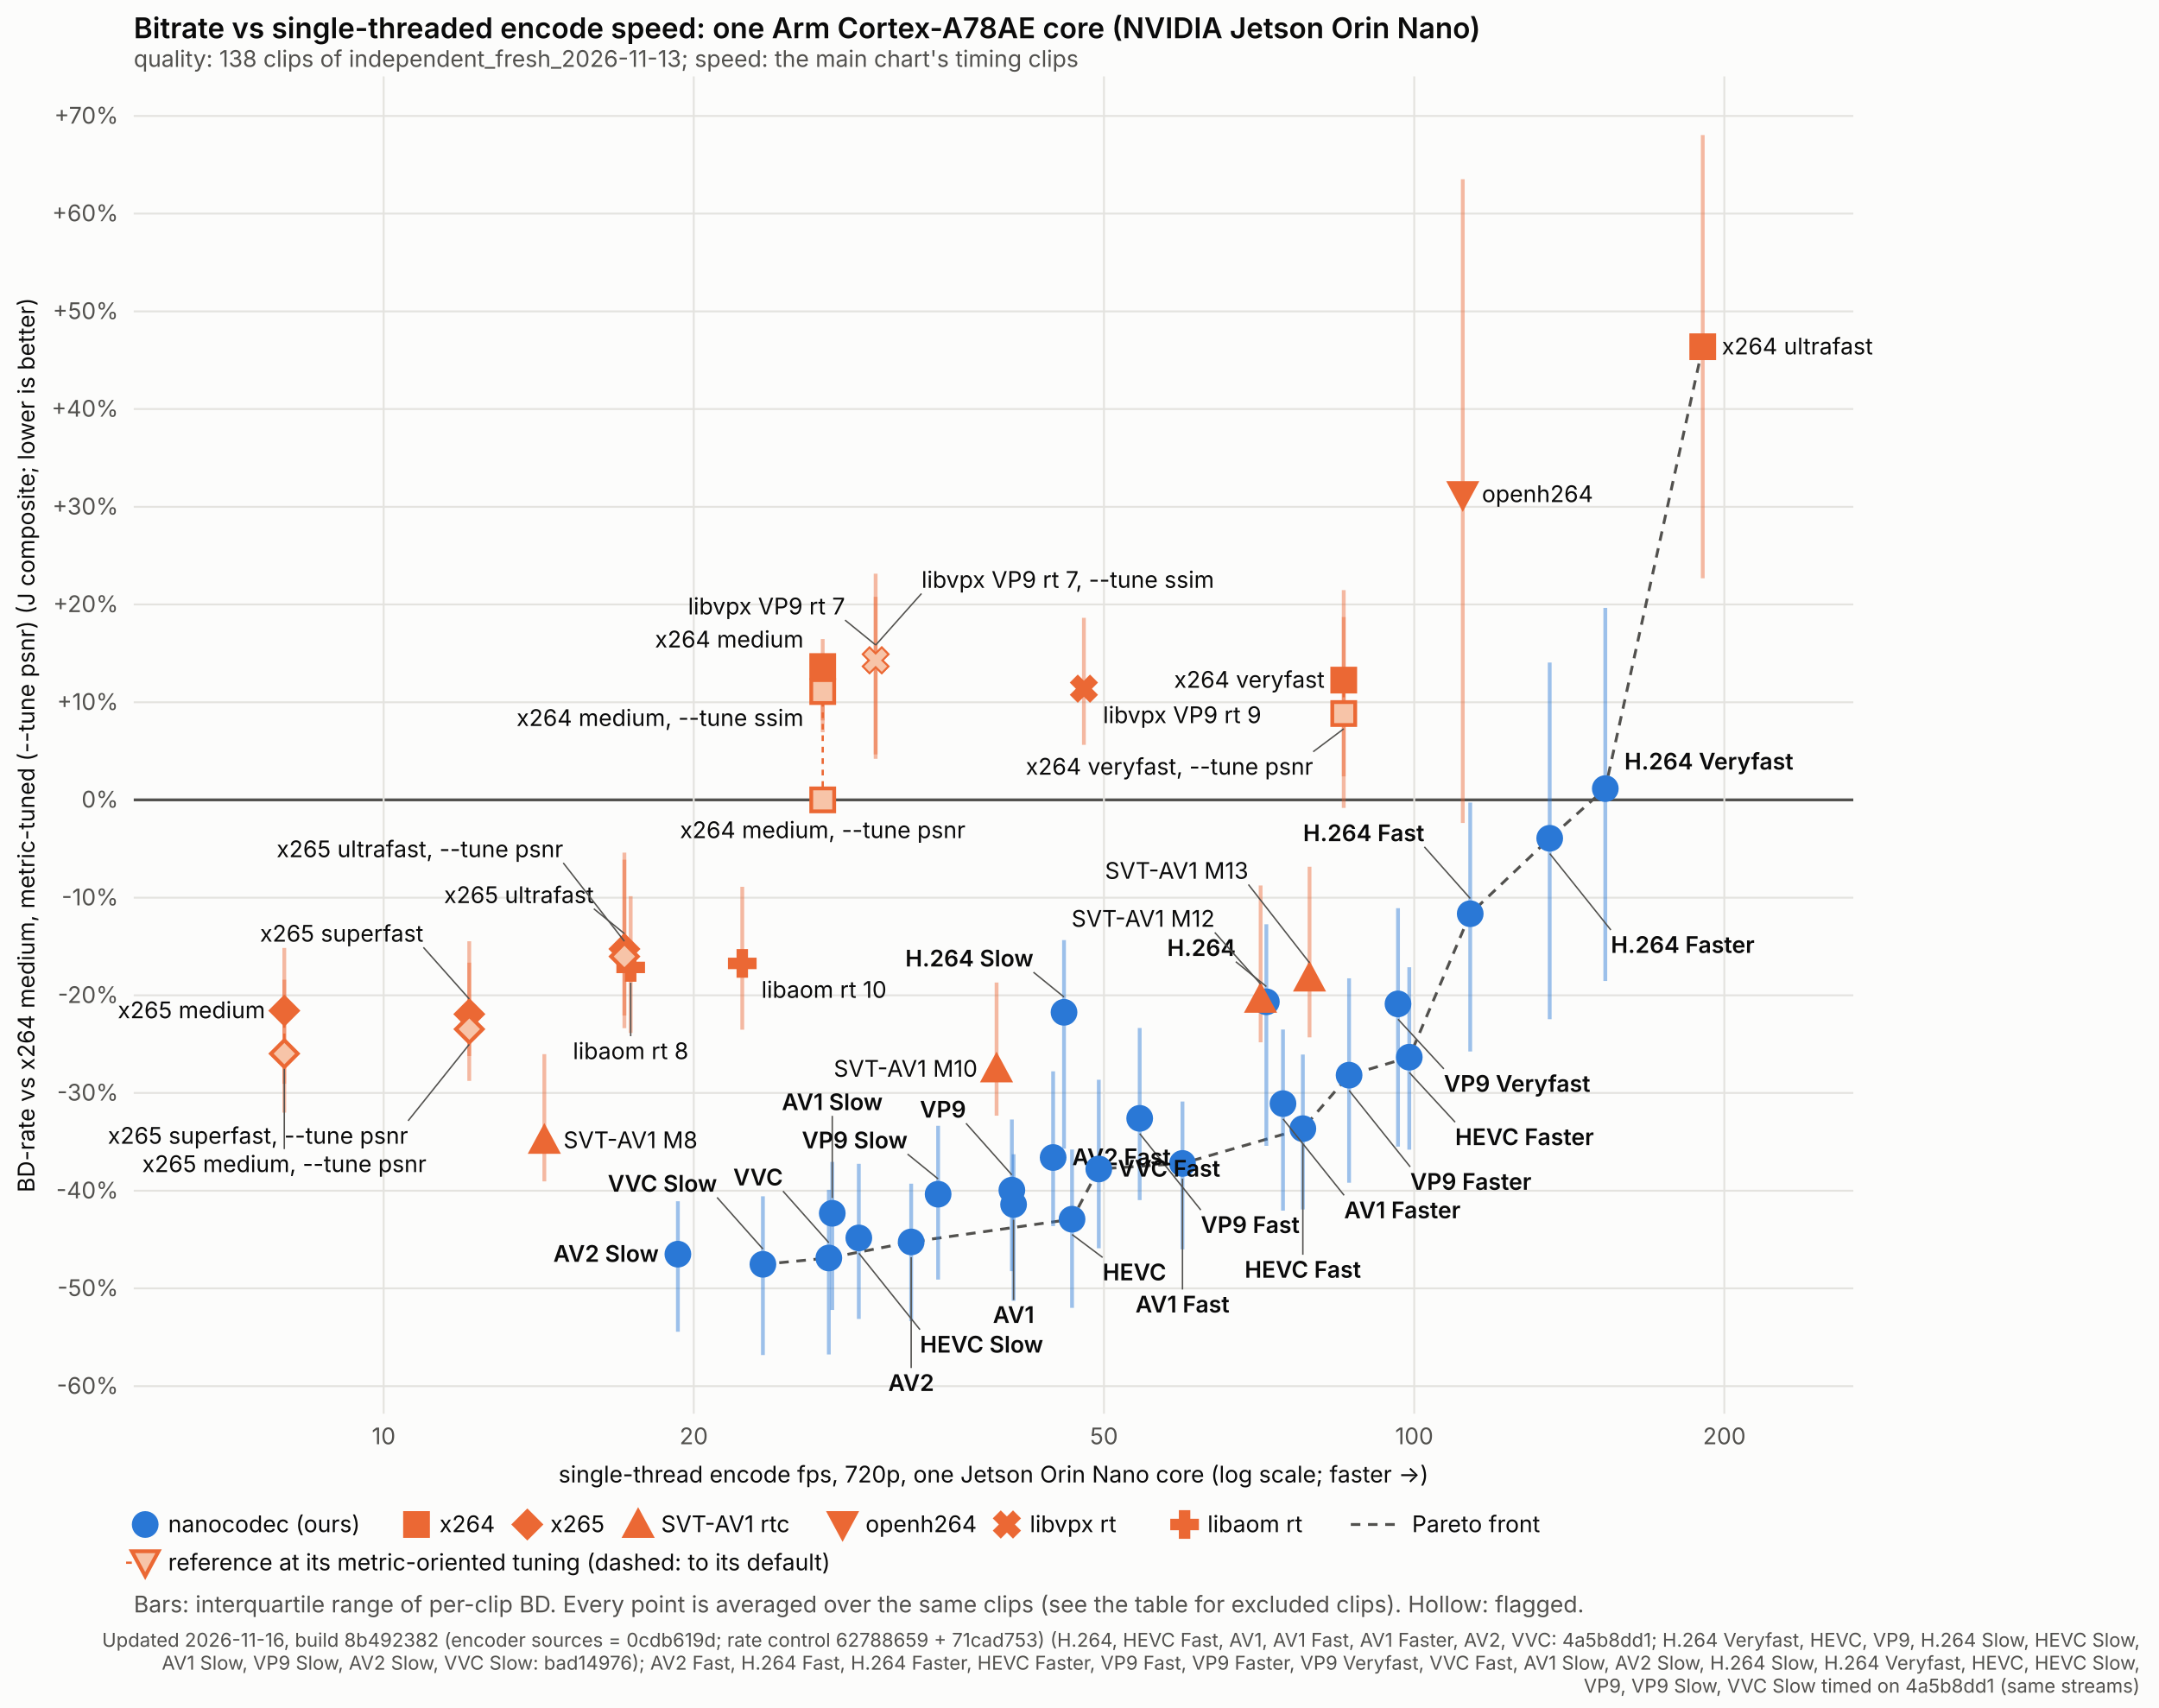
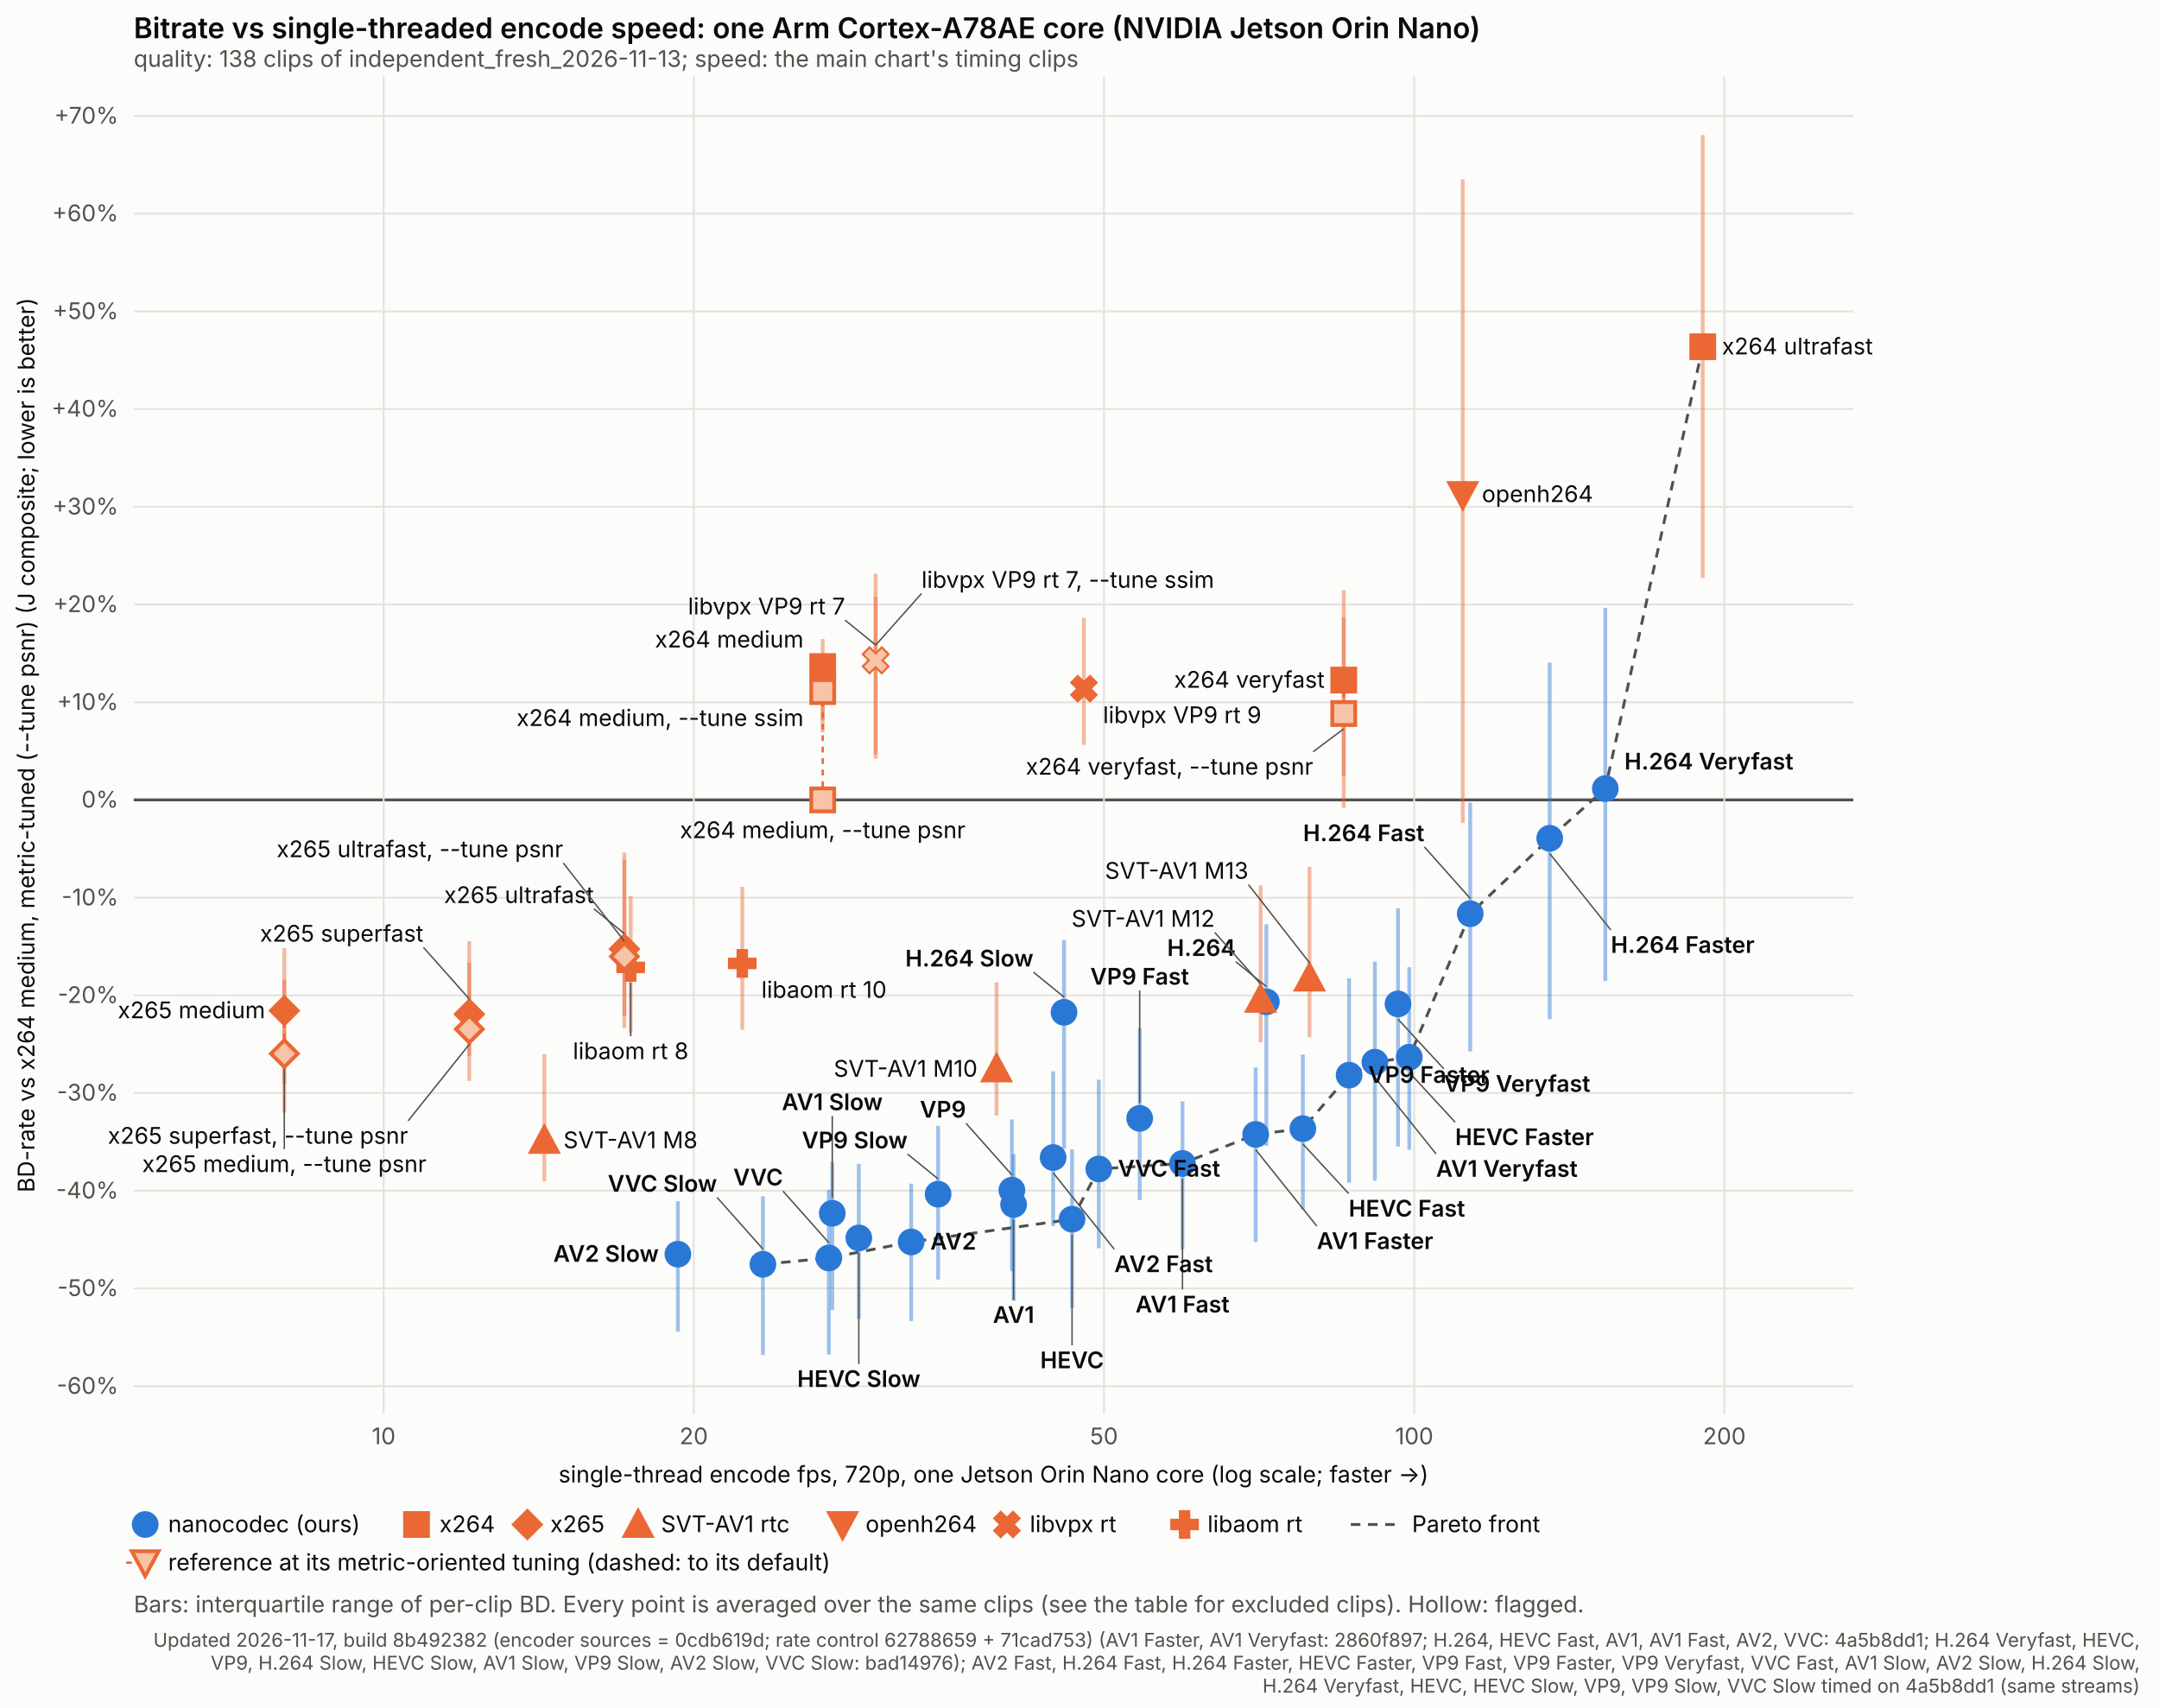
<svg xmlns="http://www.w3.org/2000/svg" viewBox="0 0 1130 894" width="1130" height="894" font-family="system-ui, -apple-system, Segoe UI, sans-serif" font-size="12">
  <rect width="1130" height="894" fill="#fcfcfb" />
  <text x="70" y="20" font-size="15" font-weight="600" fill="#0b0b0b">Bitrate vs single-threaded encode speed: one Arm Cortex-A78AE core (NVIDIA Jetson Orin Nano)</text>
  <text x="70" y="35" fill="#52514e">quality: 138 clips of independent_fresh_2026-11-13; speed: the main chart's timing clips</text>
  <line x1="70" x2="970" y1="725.6" y2="725.6" stroke="#e4e3df" stroke-width="1" />
  <text x="62" y="729.6" text-anchor="end" fill="#52514e">-60%</text>
  <line x1="70" x2="970" y1="674.4" y2="674.4" stroke="#e4e3df" stroke-width="1" />
  <text x="62" y="678.4" text-anchor="end" fill="#52514e">-50%</text>
  <line x1="70" x2="970" y1="623.3" y2="623.3" stroke="#e4e3df" stroke-width="1" />
  <text x="62" y="627.3" text-anchor="end" fill="#52514e">-40%</text>
  <line x1="70" x2="970" y1="572.1" y2="572.1" stroke="#e4e3df" stroke-width="1" />
  <text x="62" y="576.1" text-anchor="end" fill="#52514e">-30%</text>
  <line x1="70" x2="970" y1="521.0" y2="521.0" stroke="#e4e3df" stroke-width="1" />
  <text x="62" y="525.0" text-anchor="end" fill="#52514e">-20%</text>
  <line x1="70" x2="970" y1="469.9" y2="469.9" stroke="#e4e3df" stroke-width="1" />
  <text x="62" y="473.9" text-anchor="end" fill="#52514e">-10%</text>
  <line x1="70" x2="970" y1="418.7" y2="418.7" stroke="#52514e" stroke-width="1.5" />
  <text x="62" y="422.7" text-anchor="end" fill="#52514e">0%</text>
  <line x1="70" x2="970" y1="367.6" y2="367.6" stroke="#e4e3df" stroke-width="1" />
  <text x="62" y="371.6" text-anchor="end" fill="#52514e">+10%</text>
  <line x1="70" x2="970" y1="316.4" y2="316.4" stroke="#e4e3df" stroke-width="1" />
  <text x="62" y="320.4" text-anchor="end" fill="#52514e">+20%</text>
  <line x1="70" x2="970" y1="265.3" y2="265.3" stroke="#e4e3df" stroke-width="1" />
  <text x="62" y="269.3" text-anchor="end" fill="#52514e">+30%</text>
  <line x1="70" x2="970" y1="214.1" y2="214.1" stroke="#e4e3df" stroke-width="1" />
  <text x="62" y="218.1" text-anchor="end" fill="#52514e">+40%</text>
  <line x1="70" x2="970" y1="163.0" y2="163.0" stroke="#e4e3df" stroke-width="1" />
  <text x="62" y="167.0" text-anchor="end" fill="#52514e">+50%</text>
  <line x1="70" x2="970" y1="111.8" y2="111.8" stroke="#e4e3df" stroke-width="1" />
  <text x="62" y="115.8" text-anchor="end" fill="#52514e">+60%</text>
  <line x1="70" x2="970" y1="60.7" y2="60.7" stroke="#e4e3df" stroke-width="1" />
  <text x="62" y="64.7" text-anchor="end" fill="#52514e">+70%</text>
  <line x1="200.8" x2="200.8" y1="40" y2="740" stroke="#e4e3df" />
  <text x="200.8" y="756" text-anchor="middle" fill="#52514e">10</text>
  <line x1="363.1" x2="363.1" y1="40" y2="740" stroke="#e4e3df" />
  <text x="363.1" y="756" text-anchor="middle" fill="#52514e">20</text>
  <line x1="577.8" x2="577.8" y1="40" y2="740" stroke="#e4e3df" />
  <text x="577.8" y="756" text-anchor="middle" fill="#52514e">50</text>
  <line x1="740.2" x2="740.2" y1="40" y2="740" stroke="#e4e3df" />
  <text x="740.2" y="756" text-anchor="middle" fill="#52514e">100</text>
  <line x1="902.5" x2="902.5" y1="40" y2="740" stroke="#e4e3df" />
  <text x="902.5" y="756" text-anchor="middle" fill="#52514e">200</text>
  <text x="520.0" y="776" text-anchor="middle" fill="#0b0b0b">single-thread encode fps, 720p, one Jetson Orin Nano core (log scale; faster →)</text>
  <text transform="translate(18,390.0) rotate(-90)" text-anchor="middle" fill="#0b0b0b">BD-rate vs x264 medium, metric-tuned (--tune psnr) (J composite; lower is better)</text>
-   <polyline points="891.2,181.5 840.2,412.8 811.1,438.8 769.5,478.3 737.6,553.4 706.1,562.8 681.9,590.8 618.9,609.0 575.1,611.9 561.1,638.2 476.9,650.1 433.8,658.5 399.3,661.8" fill="none" stroke="#52514e" stroke-width="1.5" stroke-dasharray="5 4" />
+   <polyline points="891.2,181.5 840.2,412.8 811.1,438.8 769.5,478.3 737.6,553.4 719.6,556.0 706.1,562.8 681.9,590.8 657.2,593.8 618.9,609.0 575.1,611.9 561.1,638.2 476.9,650.1 433.8,658.5 399.3,661.8" fill="none" stroke="#52514e" stroke-width="1.5" stroke-dasharray="5 4" />
  <line x1="430.6" y1="348.9" x2="430.6" y2="418.7" stroke="#eb6834" stroke-width="1.2" stroke-dasharray="3 3" />
  <line x1="703.3" y1="356.0" x2="703.3" y2="373.5" stroke="#eb6834" stroke-width="1.2" stroke-dasharray="3 3" />
  <line x1="430.6" y1="348.9" x2="430.6" y2="362.0" stroke="#eb6834" stroke-width="1.2" stroke-dasharray="3 3" />
  <line x1="326.8" y1="496.7" x2="326.8" y2="500.7" stroke="#eb6834" stroke-width="1.2" stroke-dasharray="3 3" />
  <line x1="245.6" y1="530.9" x2="245.6" y2="538.7" stroke="#eb6834" stroke-width="1.2" stroke-dasharray="3 3" />
  <line x1="148.8" y1="529.0" x2="148.8" y2="551.5" stroke="#eb6834" stroke-width="1.2" stroke-dasharray="3 3" />
  <line x1="458.3" y1="345.6" x2="458.3" y2="345.7" stroke="#eb6834" stroke-width="1.2" stroke-dasharray="3 3" />
  <line x1="430.6" x2="430.6" y1="418.7" y2="418.7" stroke="#eb6834" stroke-opacity="0.45" stroke-width="2" />
  <line x1="430.6" x2="430.6" y1="377.1" y2="334.5" stroke="#eb6834" stroke-opacity="0.45" stroke-width="2" />
  <line x1="556.9" x2="556.9" y1="601.3" y2="492.1" stroke="#2a78d6" stroke-opacity="0.45" stroke-width="2" />
  <line x1="662.8" x2="662.8" y1="599.8" y2="483.8" stroke="#2a78d6" stroke-opacity="0.45" stroke-width="2" />
  <line x1="769.5" x2="769.5" y1="550.4" y2="420.1" stroke="#2a78d6" stroke-opacity="0.45" stroke-width="2" />
  <line x1="811.1" x2="811.1" y1="533.5" y2="346.8" stroke="#2a78d6" stroke-opacity="0.45" stroke-width="2" />
  <line x1="840.2" x2="840.2" y1="513.5" y2="318.2" stroke="#2a78d6" stroke-opacity="0.45" stroke-width="2" />
  <line x1="449.5" x2="449.5" y1="690.4" y2="609.2" stroke="#2a78d6" stroke-opacity="0.45" stroke-width="2" />
  <line x1="561.1" x2="561.1" y1="684.6" y2="601.7" stroke="#2a78d6" stroke-opacity="0.45" stroke-width="2" />
  <line x1="681.9" x2="681.9" y1="633.1" y2="552.0" stroke="#2a78d6" stroke-opacity="0.45" stroke-width="2" />
  <line x1="737.6" x2="737.6" y1="601.8" y2="506.3" stroke="#2a78d6" stroke-opacity="0.45" stroke-width="2" />
  <line x1="435.6" x2="435.6" y1="685.7" y2="608.2" stroke="#2a78d6" stroke-opacity="0.45" stroke-width="2" />
  <line x1="530.5" x2="530.5" y1="680.9" y2="604.2" stroke="#2a78d6" stroke-opacity="0.45" stroke-width="2" />
  <line x1="618.9" x2="618.9" y1="654.0" y2="576.6" stroke="#2a78d6" stroke-opacity="0.45" stroke-width="2" />
-   <line x1="671.5" x2="671.5" y1="633.7" y2="538.9" stroke="#2a78d6" stroke-opacity="0.45" stroke-width="2" />
+   <line x1="657.2" x2="657.2" y1="650.2" y2="558.8" stroke="#2a78d6" stroke-opacity="0.45" stroke-width="2" />
+   <line x1="719.6" x2="719.6" y1="618.0" y2="503.4" stroke="#2a78d6" stroke-opacity="0.45" stroke-width="2" />
  <line x1="491.0" x2="491.0" y1="669.8" y2="589.3" stroke="#2a78d6" stroke-opacity="0.45" stroke-width="2" />
  <line x1="529.6" x2="529.6" y1="665.4" y2="586.0" stroke="#2a78d6" stroke-opacity="0.45" stroke-width="2" />
  <line x1="596.5" x2="596.5" y1="628.2" y2="538.1" stroke="#2a78d6" stroke-opacity="0.45" stroke-width="2" />
  <line x1="706.1" x2="706.1" y1="619.1" y2="512.1" stroke="#2a78d6" stroke-opacity="0.45" stroke-width="2" />
  <line x1="731.7" x2="731.7" y1="600.2" y2="475.4" stroke="#2a78d6" stroke-opacity="0.45" stroke-width="2" />
  <line x1="354.8" x2="354.8" y1="697.1" y2="628.8" stroke="#2a78d6" stroke-opacity="0.45" stroke-width="2" />
  <line x1="476.9" x2="476.9" y1="691.5" y2="619.6" stroke="#2a78d6" stroke-opacity="0.45" stroke-width="2" />
  <line x1="551.2" x2="551.2" y1="641.8" y2="560.8" stroke="#2a78d6" stroke-opacity="0.45" stroke-width="2" />
  <line x1="399.3" x2="399.3" y1="709.3" y2="626.2" stroke="#2a78d6" stroke-opacity="0.45" stroke-width="2" />
  <line x1="433.8" x2="433.8" y1="709.0" y2="622.8" stroke="#2a78d6" stroke-opacity="0.45" stroke-width="2" />
  <line x1="575.1" x2="575.1" y1="653.4" y2="565.2" stroke="#2a78d6" stroke-opacity="0.45" stroke-width="2" />
  <line x1="765.6" x2="765.6" y1="430.8" y2="93.8" stroke="#eb6834" stroke-opacity="0.45" stroke-width="2" />
  <line x1="891.2" x2="891.2" y1="302.7" y2="70.7" stroke="#eb6834" stroke-opacity="0.45" stroke-width="2" />
  <line x1="703.3" x2="703.3" y1="406.4" y2="308.9" stroke="#eb6834" stroke-opacity="0.45" stroke-width="2" />
  <line x1="326.8" x2="326.8" y1="531.6" y2="446.3" stroke="#eb6834" stroke-opacity="0.45" stroke-width="2" />
  <line x1="245.6" x2="245.6" y1="552.8" y2="492.7" stroke="#eb6834" stroke-opacity="0.45" stroke-width="2" />
  <line x1="148.8" x2="148.8" y1="567.3" y2="496.2" stroke="#eb6834" stroke-opacity="0.45" stroke-width="2" />
  <line x1="284.9" x2="284.9" y1="618.4" y2="551.8" stroke="#eb6834" stroke-opacity="0.45" stroke-width="2" />
  <line x1="521.6" x2="521.6" y1="584.0" y2="514.3" stroke="#eb6834" stroke-opacity="0.45" stroke-width="2" />
  <line x1="659.8" x2="659.8" y1="545.6" y2="463.5" stroke="#eb6834" stroke-opacity="0.45" stroke-width="2" />
  <line x1="685.4" x2="685.4" y1="543.0" y2="453.7" stroke="#eb6834" stroke-opacity="0.45" stroke-width="2" />
  <line x1="458.3" x2="458.3" y1="394.9" y2="300.3" stroke="#eb6834" stroke-opacity="0.45" stroke-width="2" />
  <line x1="567.3" x2="567.3" y1="389.9" y2="323.4" stroke="#eb6834" stroke-opacity="0.45" stroke-width="2" />
  <line x1="330.1" x2="330.1" y1="540.7" y2="469.1" stroke="#eb6834" stroke-opacity="0.45" stroke-width="2" />
  <line x1="388.5" x2="388.5" y1="539.0" y2="464.2" stroke="#eb6834" stroke-opacity="0.45" stroke-width="2" />
  <line x1="703.3" x2="703.3" y1="422.9" y2="323.0" stroke="#eb6834" stroke-opacity="0.45" stroke-width="2" />
  <line x1="430.6" x2="430.6" y1="383.3" y2="343.6" stroke="#eb6834" stroke-opacity="0.45" stroke-width="2" />
  <line x1="326.8" x2="326.8" y1="538.2" y2="450.0" stroke="#eb6834" stroke-opacity="0.45" stroke-width="2" />
  <line x1="245.6" x2="245.6" y1="565.8" y2="503.9" stroke="#eb6834" stroke-opacity="0.45" stroke-width="2" />
  <line x1="148.8" x2="148.8" y1="582.4" y2="512.8" stroke="#eb6834" stroke-opacity="0.45" stroke-width="2" />
  <line x1="458.3" x2="458.3" y1="397.2" y2="312.4" stroke="#eb6834" stroke-opacity="0.45" stroke-width="2" />
  <g>
    <rect x="424.6" y="412.7" width="12" height="12" fill="#f7c4a8" stroke="#eb6834" stroke-width="2" />
  </g>
  <text x="430.6" y="438.7" text-anchor="middle" fill="#0b0b0b">x264 medium, --tune psnr</text>
  <g>
    <rect x="424.6" y="342.9" width="12" height="12" fill="#eb6834" stroke="#eb6834" stroke-width="2" />
  </g>
  <text x="420.6" y="338.9" text-anchor="end" fill="#0b0b0b">x264 medium</text>
  <g>
    <circle cx="556.9" cy="529.9" r="6" fill="#2a78d6" stroke="#2a78d6" stroke-width="2" />
  </g>
  <line x1="556.9" y1="521.9" x2="540.9" y2="508.9" stroke="#52514e" stroke-width="0.75" />
  <text x="540.9" y="505.9" text-anchor="end" fill="#0b0b0b" font-weight="600">H.264 Slow</text>
  <g>
    <circle cx="662.8" cy="524.4" r="6" fill="#2a78d6" stroke="#2a78d6" stroke-width="2" />
  </g>
  <line x1="662.8" y1="516.4" x2="646.8" y2="503.4" stroke="#52514e" stroke-width="0.75" />
  <text x="646.8" y="500.4" text-anchor="end" fill="#0b0b0b" font-weight="600">H.264</text>
  <g>
    <circle cx="769.5" cy="478.3" r="6" fill="#2a78d6" stroke="#2a78d6" stroke-width="2" />
  </g>
  <line x1="769.5" y1="470.3" x2="745.5" y2="443.3" stroke="#52514e" stroke-width="0.75" />
  <text x="745.5" y="440.3" text-anchor="end" fill="#0b0b0b" font-weight="600">H.264 Fast</text>
  <g>
    <circle cx="811.1" cy="438.8" r="6" fill="#2a78d6" stroke="#2a78d6" stroke-width="2" />
  </g>
  <line x1="811.1" y1="446.8" x2="843.1" y2="486.8" stroke="#52514e" stroke-width="0.75" />
  <text x="843.1" y="498.8" text-anchor="start" fill="#0b0b0b" font-weight="600">H.264 Faster</text>
  <g>
    <circle cx="840.2" cy="412.8" r="6" fill="#2a78d6" stroke="#2a78d6" stroke-width="2" />
  </g>
  <text x="850.2" y="402.8" text-anchor="start" fill="#0b0b0b" font-weight="600">H.264 Veryfast</text>
  <g>
    <circle cx="449.5" cy="648.0" r="6" fill="#2a78d6" stroke="#2a78d6" stroke-width="2" />
  </g>
-   <line x1="449.5" y1="656.0" x2="481.5" y2="696.0" stroke="#52514e" stroke-width="0.75" />
-   <text x="481.5" y="708.0" text-anchor="start" fill="#0b0b0b" font-weight="600">HEVC Slow</text>
+   <line x1="449.5" y1="656.0" x2="449.5" y2="714.0" stroke="#52514e" stroke-width="0.75" />
+   <text x="449.5" y="726.0" text-anchor="middle" fill="#0b0b0b" font-weight="600">HEVC Slow</text>
  <g>
    <circle cx="561.1" cy="638.2" r="6" fill="#2a78d6" stroke="#2a78d6" stroke-width="2" />
  </g>
-   <line x1="561.1" y1="646.2" x2="577.1" y2="658.2" stroke="#52514e" stroke-width="0.75" />
-   <text x="577.1" y="670.2" text-anchor="start" fill="#0b0b0b" font-weight="600">HEVC</text>
+   <line x1="561.1" y1="646.2" x2="561.1" y2="704.2" stroke="#52514e" stroke-width="0.75" />
+   <text x="561.1" y="716.2" text-anchor="middle" fill="#0b0b0b" font-weight="600">HEVC</text>
  <g>
    <circle cx="681.9" cy="590.8" r="6" fill="#2a78d6" stroke="#2a78d6" stroke-width="2" />
  </g>
-   <line x1="681.9" y1="598.8" x2="681.9" y2="656.8" stroke="#52514e" stroke-width="0.75" />
-   <text x="681.9" y="668.8" text-anchor="middle" fill="#0b0b0b" font-weight="600">HEVC Fast</text>
+   <line x1="681.9" y1="598.8" x2="705.9" y2="624.8" stroke="#52514e" stroke-width="0.75" />
+   <text x="705.9" y="636.8" text-anchor="start" fill="#0b0b0b" font-weight="600">HEVC Fast</text>
  <g>
    <circle cx="737.6" cy="553.4" r="6" fill="#2a78d6" stroke="#2a78d6" stroke-width="2" />
  </g>
  <line x1="737.6" y1="561.4" x2="761.6" y2="587.4" stroke="#52514e" stroke-width="0.75" />
  <text x="761.6" y="599.4" text-anchor="start" fill="#0b0b0b" font-weight="600">HEVC Faster</text>
  <g>
    <circle cx="435.6" cy="635.1" r="6" fill="#2a78d6" stroke="#2a78d6" stroke-width="2" />
  </g>
  <line x1="435.6" y1="627.1" x2="435.6" y2="584.1" stroke="#52514e" stroke-width="0.75" />
  <text x="435.6" y="581.1" text-anchor="middle" fill="#0b0b0b" font-weight="600">AV1 Slow</text>
  <g>
    <circle cx="530.5" cy="630.5" r="6" fill="#2a78d6" stroke="#2a78d6" stroke-width="2" />
  </g>
  <line x1="530.5" y1="638.5" x2="530.5" y2="680.5" stroke="#52514e" stroke-width="0.75" />
  <text x="530.5" y="692.5" text-anchor="middle" fill="#0b0b0b" font-weight="600">AV1</text>
  <g>
    <circle cx="618.9" cy="609.0" r="6" fill="#2a78d6" stroke="#2a78d6" stroke-width="2" />
  </g>
  <line x1="618.9" y1="617.0" x2="618.9" y2="675.0" stroke="#52514e" stroke-width="0.75" />
  <text x="618.9" y="687.0" text-anchor="middle" fill="#0b0b0b" font-weight="600">AV1 Fast</text>
  <g>
-     <circle cx="671.5" cy="577.7" r="6" fill="#2a78d6" stroke="#2a78d6" stroke-width="2" />
-   </g>
-   <line x1="671.5" y1="585.7" x2="703.5" y2="625.7" stroke="#52514e" stroke-width="0.75" />
-   <text x="703.5" y="637.7" text-anchor="start" fill="#0b0b0b" font-weight="600">AV1 Faster</text>
+     <circle cx="657.2" cy="593.8" r="6" fill="#2a78d6" stroke="#2a78d6" stroke-width="2" />
+   </g>
+   <line x1="657.2" y1="601.8" x2="689.2" y2="641.8" stroke="#52514e" stroke-width="0.75" />
+   <text x="689.2" y="653.8" text-anchor="start" fill="#0b0b0b" font-weight="600">AV1 Faster</text>
+   <g>
+     <circle cx="719.6" cy="556.0" r="6" fill="#2a78d6" stroke="#2a78d6" stroke-width="2" />
+   </g>
+   <line x1="719.6" y1="564.0" x2="751.6" y2="604.0" stroke="#52514e" stroke-width="0.75" />
+   <text x="751.6" y="616.0" text-anchor="start" fill="#0b0b0b" font-weight="600">AV1 Veryfast</text>
  <g>
    <circle cx="491.0" cy="625.1" r="6" fill="#2a78d6" stroke="#2a78d6" stroke-width="2" />
  </g>
  <line x1="491.0" y1="617.1" x2="475.0" y2="604.1" stroke="#52514e" stroke-width="0.75" />
  <text x="475.0" y="601.1" text-anchor="end" fill="#0b0b0b" font-weight="600">VP9 Slow</text>
  <g>
    <circle cx="529.6" cy="623.0" r="6" fill="#2a78d6" stroke="#2a78d6" stroke-width="2" />
  </g>
  <line x1="529.6" y1="615.0" x2="505.6" y2="588.0" stroke="#52514e" stroke-width="0.75" />
  <text x="505.6" y="585.0" text-anchor="end" fill="#0b0b0b" font-weight="600">VP9</text>
  <g>
    <circle cx="596.5" cy="585.4" r="6" fill="#2a78d6" stroke="#2a78d6" stroke-width="2" />
  </g>
-   <line x1="596.5" y1="593.4" x2="628.5" y2="633.4" stroke="#52514e" stroke-width="0.75" />
-   <text x="628.5" y="645.4" text-anchor="start" fill="#0b0b0b" font-weight="600">VP9 Fast</text>
+   <line x1="596.5" y1="577.4" x2="596.5" y2="518.4" stroke="#52514e" stroke-width="0.75" />
+   <text x="596.5" y="515.4" text-anchor="middle" fill="#0b0b0b" font-weight="600">VP9 Fast</text>
  <g>
    <circle cx="706.1" cy="562.8" r="6" fill="#2a78d6" stroke="#2a78d6" stroke-width="2" />
  </g>
-   <line x1="706.1" y1="570.8" x2="738.1" y2="610.8" stroke="#52514e" stroke-width="0.75" />
-   <text x="738.1" y="622.8" text-anchor="start" fill="#0b0b0b" font-weight="600">VP9 Faster</text>
+   <text x="716.1" y="566.8" text-anchor="start" fill="#0b0b0b" font-weight="600">VP9 Faster</text>
  <g>
    <circle cx="731.7" cy="525.5" r="6" fill="#2a78d6" stroke="#2a78d6" stroke-width="2" />
  </g>
  <line x1="731.7" y1="533.5" x2="755.7" y2="559.5" stroke="#52514e" stroke-width="0.75" />
  <text x="755.7" y="571.5" text-anchor="start" fill="#0b0b0b" font-weight="600">VP9 Veryfast</text>
  <g>
    <circle cx="354.8" cy="656.5" r="6" fill="#2a78d6" stroke="#2a78d6" stroke-width="2" />
  </g>
  <text x="344.8" y="660.5" text-anchor="end" fill="#0b0b0b" font-weight="600">AV2 Slow</text>
  <g>
    <circle cx="476.9" cy="650.1" r="6" fill="#2a78d6" stroke="#2a78d6" stroke-width="2" />
  </g>
-   <line x1="476.9" y1="658.1" x2="476.9" y2="716.1" stroke="#52514e" stroke-width="0.75" />
-   <text x="476.9" y="728.1" text-anchor="middle" fill="#0b0b0b" font-weight="600">AV2</text>
+   <text x="486.9" y="654.1" text-anchor="start" fill="#0b0b0b" font-weight="600">AV2</text>
  <g>
    <circle cx="551.2" cy="605.9" r="6" fill="#2a78d6" stroke="#2a78d6" stroke-width="2" />
  </g>
-   <text x="561.2" y="609.9" text-anchor="start" fill="#0b0b0b" font-weight="600">AV2 Fast</text>
+   <line x1="551.2" y1="613.9" x2="583.2" y2="653.9" stroke="#52514e" stroke-width="0.75" />
+   <text x="583.2" y="665.9" text-anchor="start" fill="#0b0b0b" font-weight="600">AV2 Fast</text>
  <g>
    <circle cx="399.3" cy="661.8" r="6" fill="#2a78d6" stroke="#2a78d6" stroke-width="2" />
  </g>
  <line x1="399.3" y1="653.8" x2="375.3" y2="626.8" stroke="#52514e" stroke-width="0.75" />
  <text x="375.3" y="623.8" text-anchor="end" fill="#0b0b0b" font-weight="600">VVC Slow</text>
  <g>
    <circle cx="433.8" cy="658.5" r="6" fill="#2a78d6" stroke="#2a78d6" stroke-width="2" />
  </g>
  <line x1="433.8" y1="650.5" x2="409.8" y2="623.5" stroke="#52514e" stroke-width="0.75" />
  <text x="409.8" y="620.5" text-anchor="end" fill="#0b0b0b" font-weight="600">VVC</text>
  <g>
    <circle cx="575.1" cy="611.9" r="6" fill="#2a78d6" stroke="#2a78d6" stroke-width="2" />
  </g>
  <text x="585.1" y="615.9" text-anchor="start" fill="#0b0b0b" font-weight="600">VVC Fast</text>
  <g>
    <polygon points="765.601,265.841 772.601,252.841 758.601,252.841" fill="#eb6834" stroke="#eb6834" stroke-width="2" />
  </g>
  <text x="775.6" y="262.8" text-anchor="start" fill="#0b0b0b">openh264</text>
  <g>
    <rect x="885.2" y="175.5" width="12" height="12" fill="#eb6834" stroke="#eb6834" stroke-width="2" />
  </g>
  <text x="901.2" y="185.5" text-anchor="start" fill="#0b0b0b">x264 ultrafast</text>
  <g>
    <rect x="697.3" y="350.0" width="12" height="12" fill="#eb6834" stroke="#eb6834" stroke-width="2" />
  </g>
  <text x="693.3" y="360.0" text-anchor="end" fill="#0b0b0b">x264 veryfast</text>
  <g>
    <polygon points="326.811,489.734 333.811,496.734 326.811,503.734 319.811,496.734" fill="#eb6834" stroke="#eb6834" stroke-width="2" />
  </g>
  <line x1="326.8" y1="488.7" x2="310.8" y2="475.7" stroke="#52514e" stroke-width="0.75" />
  <text x="310.8" y="472.7" text-anchor="end" fill="#0b0b0b">x265 ultrafast</text>
  <g>
    <polygon points="245.647,523.856 252.647,530.856 245.647,537.856 238.647,530.856" fill="#eb6834" stroke="#eb6834" stroke-width="2" />
  </g>
  <line x1="245.6" y1="522.9" x2="221.6" y2="495.9" stroke="#52514e" stroke-width="0.75" />
  <text x="221.6" y="492.9" text-anchor="end" fill="#0b0b0b">x265 superfast</text>
  <g>
    <polygon points="148.821,522.034 155.821,529.034 148.821,536.034 141.821,529.034" fill="#eb6834" stroke="#eb6834" stroke-width="2" />
  </g>
  <text x="138.8" y="533.0" text-anchor="end" fill="#0b0b0b">x265 medium</text>
  <g>
    <polygon points="284.896,589.951 291.896,602.951 277.896,602.951" fill="#eb6834" stroke="#eb6834" stroke-width="2" />
  </g>
  <text x="294.9" y="601.0" text-anchor="start" fill="#0b0b0b">SVT-AV1 M8</text>
  <g>
    <polygon points="521.574,552.579 528.574,565.579 514.574,565.579" fill="#eb6834" stroke="#eb6834" stroke-width="2" />
  </g>
  <text x="511.6" y="563.6" text-anchor="end" fill="#0b0b0b">SVT-AV1 M10</text>
  <g>
    <polygon points="659.751,516.122 666.751,529.122 652.751,529.122" fill="#eb6834" stroke="#eb6834" stroke-width="2" />
  </g>
  <line x1="659.8" y1="515.1" x2="635.8" y2="488.1" stroke="#52514e" stroke-width="0.75" />
  <text x="635.8" y="485.1" text-anchor="end" fill="#0b0b0b">SVT-AV1 M12</text>
  <g>
    <polygon points="685.389,505.024 692.389,518.024 678.389,518.024" fill="#eb6834" stroke="#eb6834" stroke-width="2" />
  </g>
  <line x1="685.4" y1="504.0" x2="653.4" y2="463.0" stroke="#52514e" stroke-width="0.75" />
  <text x="653.4" y="460.0" text-anchor="end" fill="#0b0b0b">SVT-AV1 M13</text>
  <g>
    <polygon points="461.5,338.9 465.0,342.4 461.8,345.6 465.0,348.8 461.5,352.3 458.3,349.1 455.1,352.3 451.6,348.8 454.8,345.6 451.6,342.4 455.1,338.9 458.3,342.1" fill="#eb6834" stroke="#eb6834" stroke-width="1" />
  </g>
  <line x1="458.3" y1="337.6" x2="442.3" y2="324.6" stroke="#52514e" stroke-width="0.75" />
  <text x="442.3" y="321.6" text-anchor="end" fill="#0b0b0b">libvpx VP9 rt 7</text>
  <g>
    <polygon points="570.5,353.8 574.0,357.3 570.8,360.5 574.0,363.7 570.5,367.2 567.3,364.0 564.1,367.2 560.6,363.7 563.8,360.5 560.6,357.3 564.1,353.8 567.3,357.0" fill="#eb6834" stroke="#eb6834" stroke-width="1" />
  </g>
  <text x="577.3" y="378.5" text-anchor="start" fill="#0b0b0b">libvpx VP9 rt 9</text>
  <g>
    <polygon points="327.6,499.4 332.6,499.4 332.6,503.9 337.1,503.9 337.1,508.9 332.6,508.9 332.6,513.4 327.6,513.4 327.6,508.9 323.1,508.9 323.1,503.9 327.6,503.9" fill="#eb6834" stroke="#eb6834" stroke-width="1" />
  </g>
  <line x1="330.1" y1="514.4" x2="330.1" y2="542.4" stroke="#52514e" stroke-width="0.75" />
  <text x="330.1" y="554.4" text-anchor="middle" fill="#0b0b0b">libaom rt 8</text>
  <g>
    <polygon points="386.0,497.3 391.0,497.3 391.0,501.8 395.5,501.8 395.5,506.8 391.0,506.8 391.0,511.3 386.0,511.3 386.0,506.8 381.5,506.8 381.5,501.8 386.0,501.8" fill="#eb6834" stroke="#eb6834" stroke-width="1" />
  </g>
  <text x="398.5" y="522.3" text-anchor="start" fill="#0b0b0b">libaom rt 10</text>
  <g>
    <rect x="697.3" y="367.5" width="12" height="12" fill="#f7c4a8" stroke="#eb6834" stroke-width="2" />
  </g>
  <line x1="703.3" y1="381.5" x2="687.3" y2="393.5" stroke="#52514e" stroke-width="0.75" />
  <text x="687.3" y="405.5" text-anchor="end" fill="#0b0b0b">x264 veryfast, --tune psnr</text>
  <g>
    <rect x="424.6" y="356.0" width="12" height="12" fill="#f7c4a8" stroke="#eb6834" stroke-width="2" />
  </g>
  <text x="420.6" y="380.0" text-anchor="end" fill="#0b0b0b">x264 medium, --tune ssim</text>
  <g>
    <polygon points="326.811,493.672 333.811,500.672 326.811,507.672 319.811,500.672" fill="#f7c4a8" stroke="#eb6834" stroke-width="2" />
  </g>
  <line x1="326.8" y1="492.7" x2="294.8" y2="451.7" stroke="#52514e" stroke-width="0.75" />
  <text x="294.8" y="448.7" text-anchor="end" fill="#0b0b0b">x265 ultrafast, --tune psnr</text>
  <g>
    <polygon points="245.647,531.697 252.647,538.697 245.647,545.697 238.647,538.697" fill="#f7c4a8" stroke="#eb6834" stroke-width="2" />
  </g>
  <line x1="245.6" y1="546.7" x2="213.6" y2="586.7" stroke="#52514e" stroke-width="0.75" />
  <text x="213.6" y="598.7" text-anchor="end" fill="#0b0b0b">x265 superfast, --tune psnr</text>
  <g>
    <polygon points="148.821,544.524 155.821,551.524 148.821,558.524 141.821,551.524" fill="#f7c4a8" stroke="#eb6834" stroke-width="2" />
  </g>
  <line x1="148.8" y1="559.5" x2="148.8" y2="601.5" stroke="#52514e" stroke-width="0.75" />
  <text x="148.8" y="613.5" text-anchor="middle" fill="#0b0b0b">x265 medium, --tune psnr</text>
  <g>
    <polygon points="461.5,338.9 465.0,342.5 461.8,345.7 465.0,348.8 461.5,352.4 458.3,349.2 455.1,352.4 451.6,348.8 454.8,345.7 451.6,342.5 455.1,338.9 458.3,342.1" fill="#f7c4a8" stroke="#eb6834" stroke-width="1" />
  </g>
  <line x1="458.3" y1="337.7" x2="482.3" y2="310.7" stroke="#52514e" stroke-width="0.75" />
  <text x="482.3" y="307.7" text-anchor="start" fill="#0b0b0b">libvpx VP9 rt 7, --tune ssim</text>
  <circle cx="76.0" cy="798.0" r="6" fill="#2a78d6" stroke="#2a78d6" stroke-width="2" />
  <text x="88" y="802" fill="#0b0b0b">nanocodec (ours)</text>
  <rect x="212.0" y="792.0" width="12" height="12" fill="#eb6834" stroke="#eb6834" stroke-width="2" />
  <text x="230" y="802" fill="#0b0b0b">x264</text>
  <polygon points="276,791 283,798 276,805 269,798" fill="#eb6834" stroke="#eb6834" stroke-width="2" />
  <text x="288" y="802" fill="#0b0b0b">x265</text>
  <polygon points="334,791 341,804 327,804" fill="#eb6834" stroke="#eb6834" stroke-width="2" />
  <text x="346" y="802" fill="#0b0b0b">SVT-AV1 rtc</text>
  <polygon points="441,805 448,792 434,792" fill="#eb6834" stroke="#eb6834" stroke-width="2" />
  <text x="453" y="802" fill="#0b0b0b">openh264</text>
  <polygon points="530.2,791.3 533.7,794.8 530.5,798.0 533.7,801.2 530.2,804.7 527.0,801.5 523.8,804.7 520.3,801.2 523.5,798.0 520.3,794.8 523.8,791.3 527.0,794.5" fill="#eb6834" stroke="#eb6834" stroke-width="1" />
  <text x="539" y="802" fill="#0b0b0b">libvpx rt</text>
  <polygon points="617.5,791.0 622.5,791.0 622.5,795.5 627.0,795.5 627.0,800.5 622.5,800.5 622.5,805.0 617.5,805.0 617.5,800.5 613.0,800.5 613.0,795.5 617.5,795.5" fill="#eb6834" stroke="#eb6834" stroke-width="1" />
  <text x="632" y="802" fill="#0b0b0b">libaom rt</text>
  <line x1="707" x2="733" y1="798" y2="798" stroke="#52514e" stroke-width="1.5" stroke-dasharray="5 4" />
  <text x="739" y="802" fill="#0b0b0b">Pareto front</text>
  <line x1="66" x2="76" y1="818" y2="818" stroke="#eb6834" stroke-width="1.2" stroke-dasharray="3 3" />
  <polygon points="76,825 83,812 69,812" fill="#f7c4a8" stroke="#eb6834" stroke-width="2" />
  <text x="88" y="822" fill="#0b0b0b">reference at its metric-oriented tuning (dashed: to its default)</text>
  <text x="70" y="844" fill="#52514e">Bars: interquartile range of per-clip BD. Every point is averaged over the same clips (see the table for excluded clips). Hollow: flagged.</text>
-   <text x="1120" y="862" font-size="10" text-anchor="end" fill="#52514e">Updated 2026-11-16, build 8b492382 (encoder sources = 0cdb619d; rate control 62788659 + 71cad753) (H.264, HEVC Fast, AV1, AV1 Fast, AV1 Faster, AV2, VVC: 4a5b8dd1; H.264 Veryfast, HEVC, VP9, H.264 Slow, HEVC Slow,</text>
-   <text x="1120" y="874" font-size="10" text-anchor="end" fill="#52514e">AV1 Slow, VP9 Slow, AV2 Slow, VVC Slow: bad14976); AV2 Fast, H.264 Fast, H.264 Faster, HEVC Faster, VP9 Fast, VP9 Faster, VP9 Veryfast, VVC Fast, AV1 Slow, AV2 Slow, H.264 Slow, H.264 Veryfast, HEVC, HEVC Slow,</text>
-   <text x="1120" y="886" font-size="10" text-anchor="end" fill="#52514e">VP9, VP9 Slow, VVC Slow timed on 4a5b8dd1 (same streams)</text>
+   <text x="1120" y="862" font-size="10" text-anchor="end" fill="#52514e">Updated 2026-11-17, build 8b492382 (encoder sources = 0cdb619d; rate control 62788659 + 71cad753) (AV1 Faster, AV1 Veryfast: 2860f897; H.264, HEVC Fast, AV1, AV1 Fast, AV2, VVC: 4a5b8dd1; H.264 Veryfast, HEVC,</text>
+   <text x="1120" y="874" font-size="10" text-anchor="end" fill="#52514e">VP9, H.264 Slow, HEVC Slow, AV1 Slow, VP9 Slow, AV2 Slow, VVC Slow: bad14976); AV2 Fast, H.264 Fast, H.264 Faster, HEVC Faster, VP9 Fast, VP9 Faster, VP9 Veryfast, VVC Fast, AV1 Slow, AV2 Slow, H.264 Slow,</text>
+   <text x="1120" y="886" font-size="10" text-anchor="end" fill="#52514e">H.264 Veryfast, HEVC, HEVC Slow, VP9, VP9 Slow, VVC Slow timed on 4a5b8dd1 (same streams)</text>
</svg>
